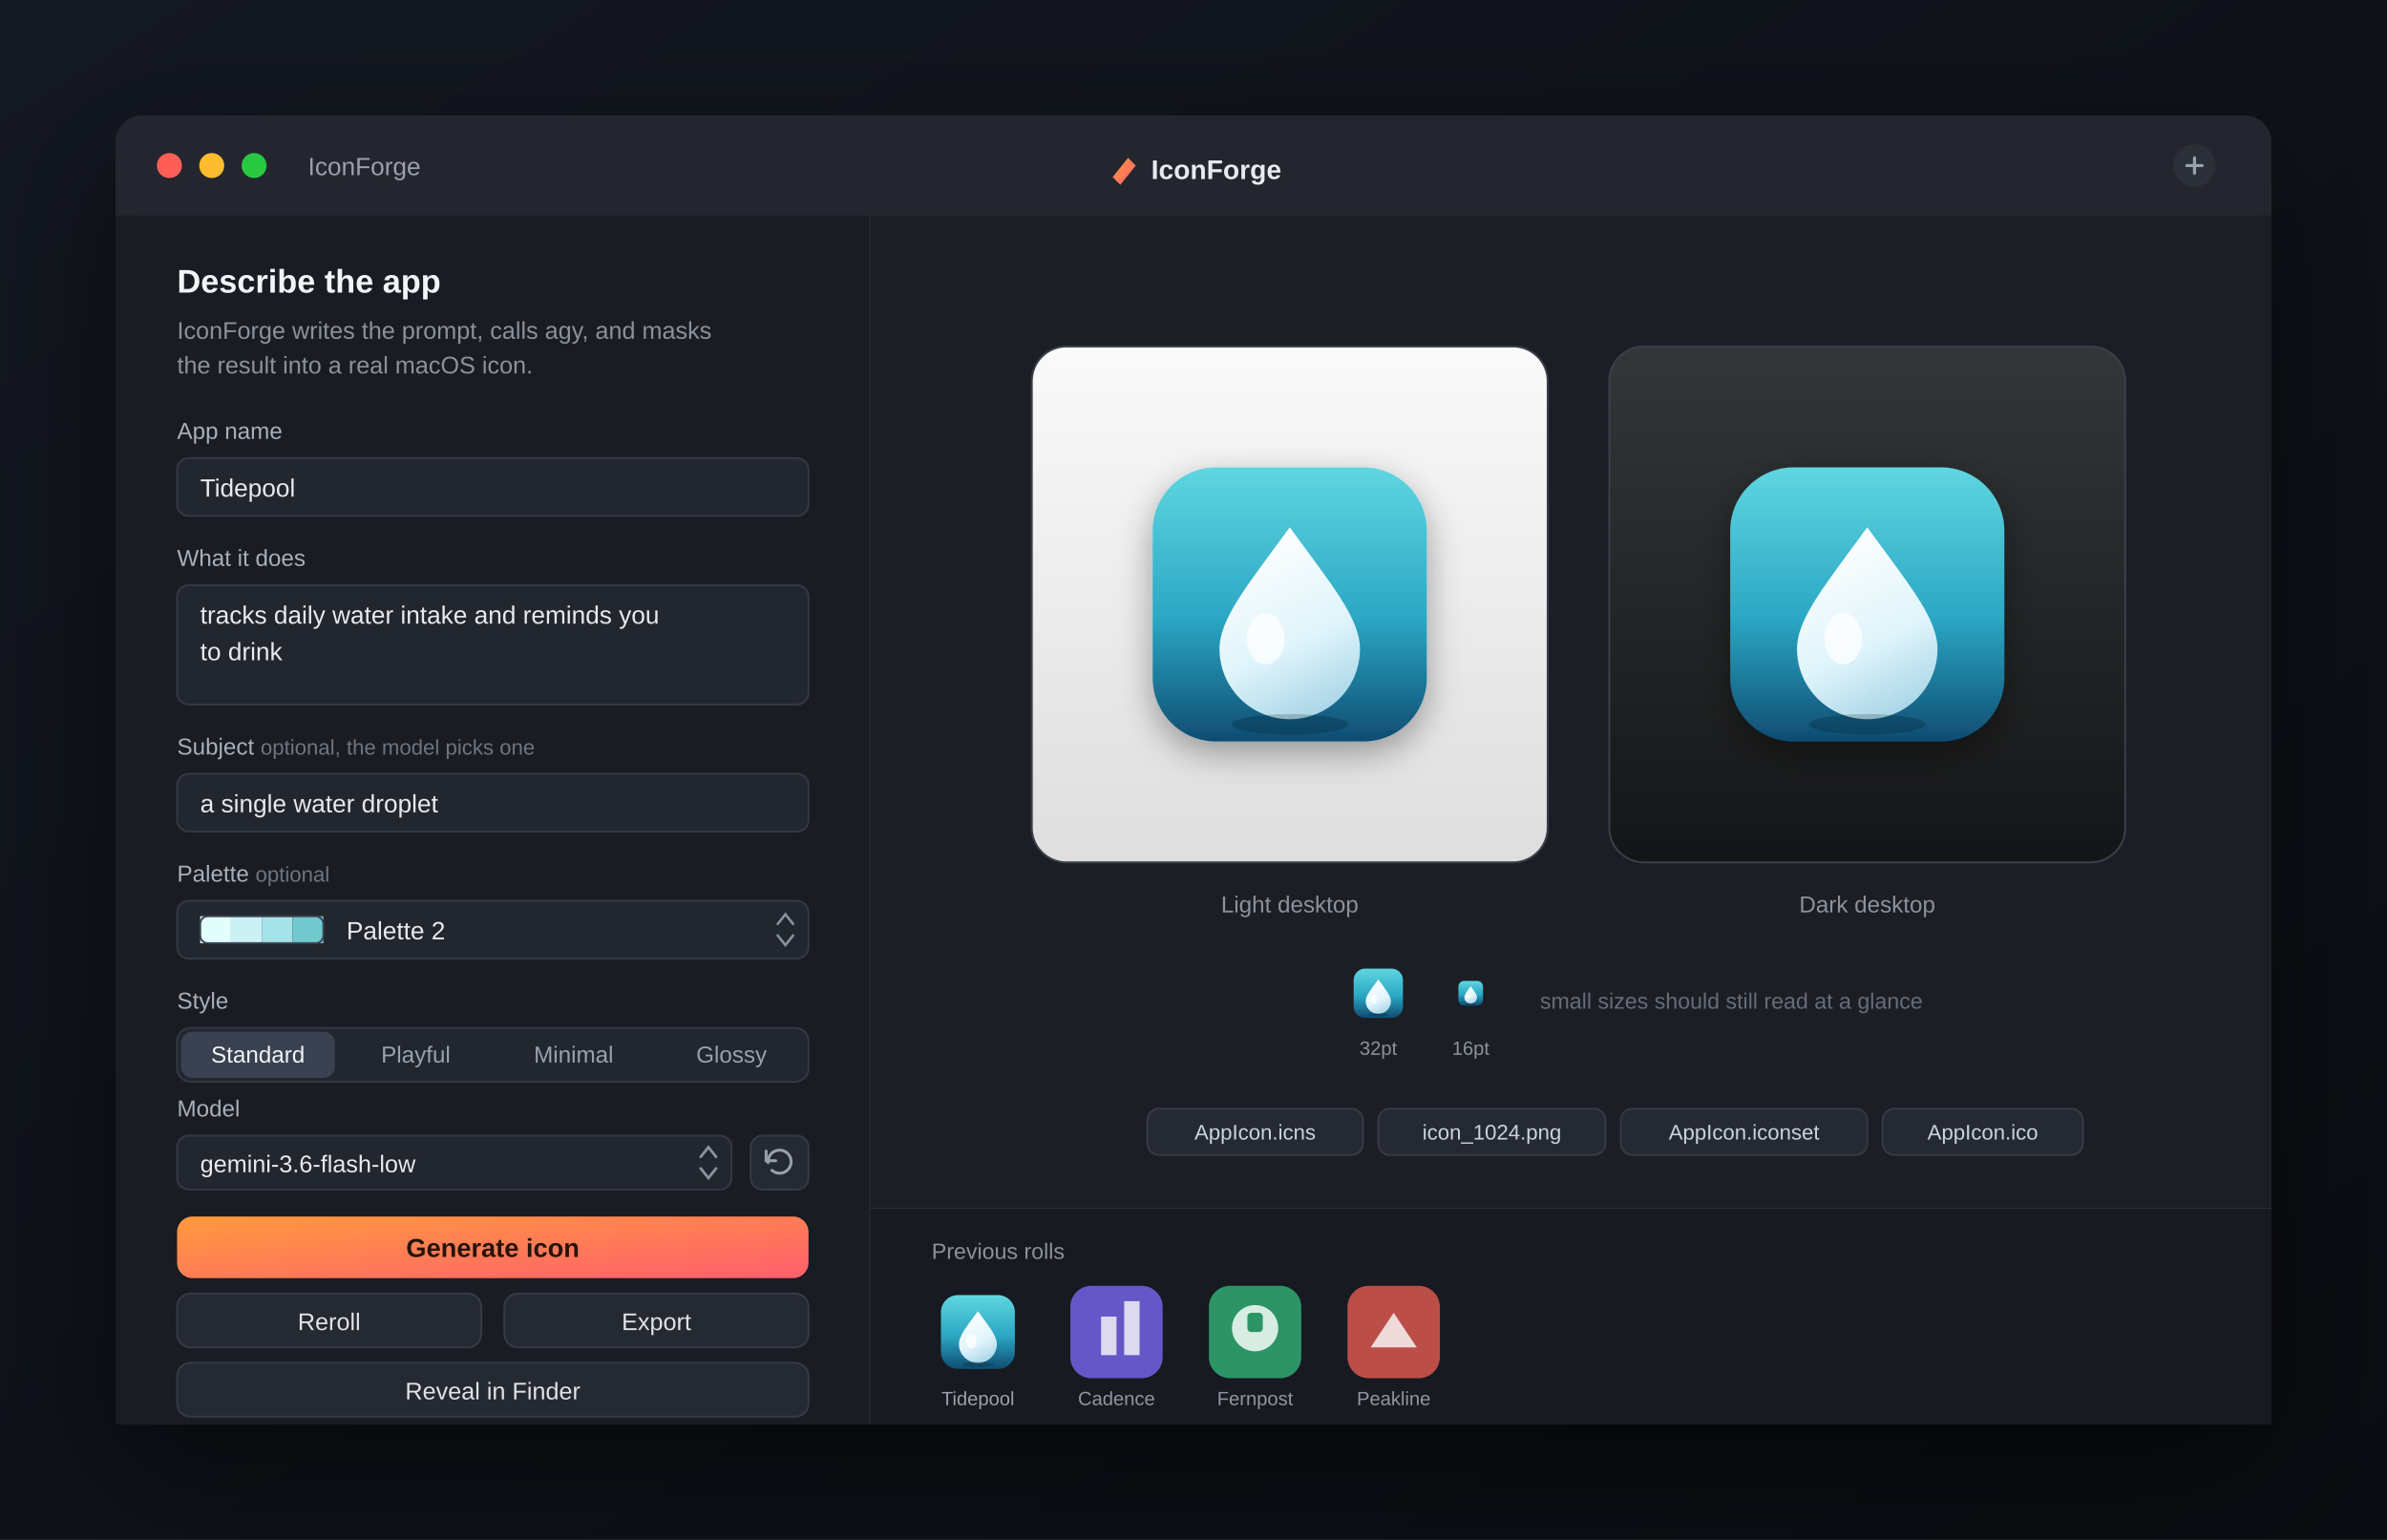
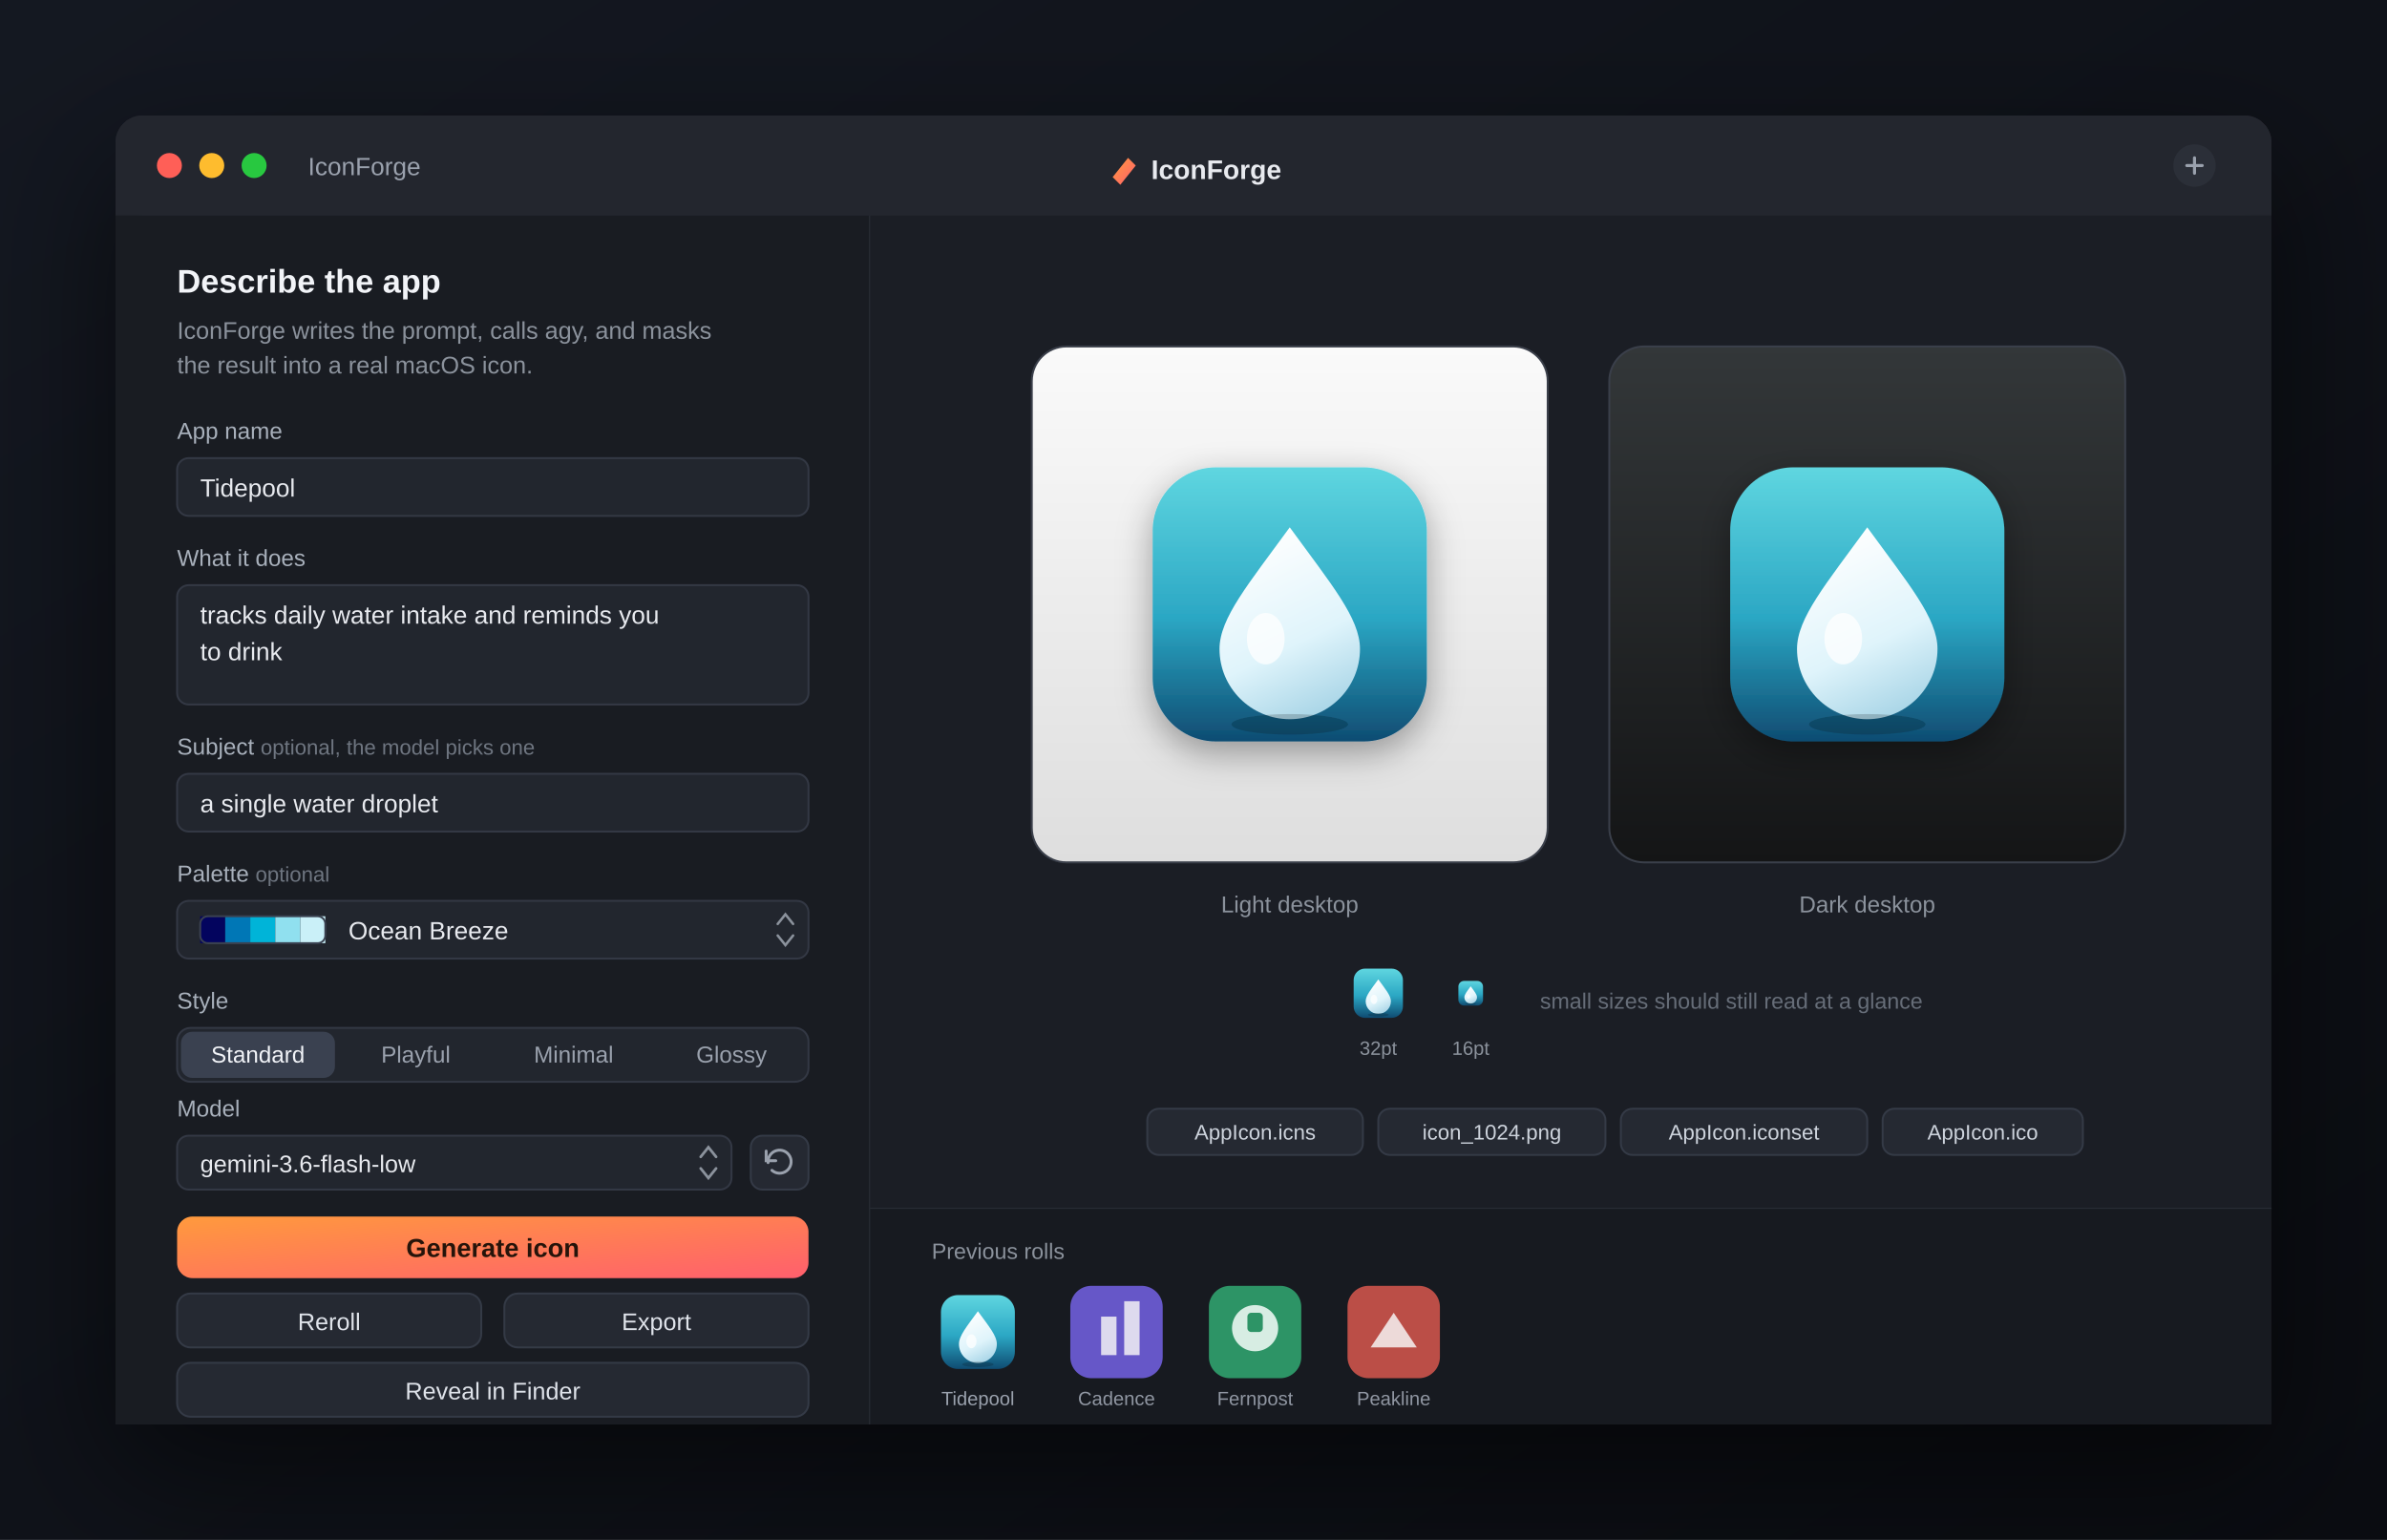
<svg xmlns="http://www.w3.org/2000/svg" viewBox="0 0 1240 800" width="1240" height="800" font-family="-apple-system, BlinkMacSystemFont, 'SF Pro Text', 'Helvetica Neue', Arial, sans-serif">
  <defs>
    <linearGradient id="pageBg" x1="0" y1="0" x2="1" y2="1">
      <stop offset="0%" stop-color="#141821" />
      <stop offset="100%" stop-color="#0a0c11" />
    </linearGradient>
    <linearGradient id="dropIcon" x1="0.5" y1="0" x2="0.5" y2="1">
      <stop offset="0%" stop-color="#5fd6e0" />
      <stop offset="55%" stop-color="#2ba7c4" />
      <stop offset="100%" stop-color="#0f4c72" />
    </linearGradient>
    <linearGradient id="dropBody" x1="0.35" y1="0" x2="0.7" y2="1">
      <stop offset="0%" stop-color="#ffffff" />
      <stop offset="60%" stop-color="#dff4fb" />
      <stop offset="100%" stop-color="#a7d4e6" />
    </linearGradient>
    <linearGradient id="lightCard" x1="0.5" y1="0" x2="0.5" y2="1">
      <stop offset="0%" stop-color="#fafafa" />
      <stop offset="100%" stop-color="#dedede" />
    </linearGradient>
    <linearGradient id="darkCard" x1="0.5" y1="0" x2="0.5" y2="1">
      <stop offset="0%" stop-color="#333739" />
      <stop offset="100%" stop-color="#141516" />
    </linearGradient>
    <linearGradient id="accent" x1="0" y1="0" x2="1" y2="1">
      <stop offset="0%" stop-color="#ff9a3d" />
      <stop offset="100%" stop-color="#ff5f6d" />
    </linearGradient>
    <filter id="iconShadow" x="-30%" y="-30%" width="160%" height="160%">
      <feDropShadow dx="0" dy="6" stdDeviation="9" flood-color="#000" flood-opacity="0.35" />
    </filter>
    <filter id="windowShadow" x="-10%" y="-10%" width="120%" height="130%">
      <feDropShadow dx="0" dy="26" stdDeviation="34" flood-color="#000" flood-opacity="0.55" />
    </filter>
    <symbol id="waterIcon" viewBox="0 0 200 200">
      <rect x="20" y="20" width="160" height="160" rx="37" fill="url(#dropIcon)" />
      <path d="M100 55 C124 88 141 108 141 126 a41 41 0 0 1 -82 0 C59 108 76 88 100 55 Z" fill="url(#dropBody)" />
      <ellipse cx="86" cy="120" rx="11" ry="15" fill="#ffffff" opacity="0.75" />
      <ellipse cx="100" cy="170" rx="34" ry="6" fill="#000" opacity="0.18" />
    </symbol>
  </defs>
  <rect width="1240" height="800" fill="url(#pageBg)" />
  <g filter="url(#windowShadow)">
    <rect x="60" y="60" width="1120" height="680" rx="14" fill="#1c1f26" />
  </g>
  <rect x="60" y="60" width="1120" height="52" rx="14" fill="#23262e" />
  <rect x="60" y="98" width="1120" height="14" fill="#23262e" />
  <circle cx="88" cy="86" r="6.5" fill="#ff5f57" />
  <circle cx="110" cy="86" r="6.5" fill="#febc2e" />
  <circle cx="132" cy="86" r="6.5" fill="#28c840" />
  <text x="160" y="91" fill="#9aa1ad" font-size="13">IconForge</text>
  <g transform="translate(576 78)">
    <path d="M2 14 L10 4 L14 8 L6 18 Z" fill="url(#accent)" />
    <text x="22" y="15" fill="#e8eaef" font-size="14" font-weight="600">IconForge</text>
  </g>
  <circle cx="1140" cy="86" r="11" fill="#2b2f38" />
  <path d="M1136 86 h8 M1140 82 v8" stroke="#9aa1ad" stroke-width="1.6" stroke-linecap="round" />
  <rect x="60" y="112" width="392" height="628" fill="#191c22" />
  <line x1="452" y1="112" x2="452" y2="740" stroke="#2b2f38" stroke-width="1" />
  <text x="92" y="152" fill="#f2f4f8" font-size="17" font-weight="600">Describe the app</text>
  <text x="92" y="176" fill="#8b929c" font-size="12.5">IconForge writes the prompt, calls agy, and masks</text>
  <text x="92" y="194" fill="#8b929c" font-size="12.5">the result into a real macOS icon.</text>
  <text x="92" y="228" fill="#a8b0bb" font-size="12">App name</text>
  <rect x="92" y="238" width="328" height="30" rx="6" fill="#22262e" stroke="#333844" />
  <text x="104" y="258" fill="#e8eaef" font-size="13">Tidepool</text>
  <text x="92" y="294" fill="#a8b0bb" font-size="12">What it does</text>
  <rect x="92" y="304" width="328" height="62" rx="6" fill="#22262e" stroke="#333844" />
  <text x="104" y="324" fill="#e8eaef" font-size="13">tracks daily water intake and reminds you</text>
  <text x="104" y="343" fill="#e8eaef" font-size="13">to drink</text>
  <text x="92" y="392" fill="#a8b0bb" font-size="12">Subject <tspan fill="#6e7580" font-size="11">optional, the model picks one</tspan>
  </text>
  <rect x="92" y="402" width="328" height="30" rx="6" fill="#22262e" stroke="#333844" />
  <text x="104" y="422" fill="#e8eaef" font-size="13">a single water droplet</text>
  <text x="92" y="458" fill="#a8b0bb" font-size="12">Palette <tspan fill="#6e7580" font-size="11">optional</tspan>
  </text>
  <rect x="92" y="468" width="328" height="30" rx="6" fill="#22262e" stroke="#333844" />
  <g>
-     <rect x="104" y="476" width="64" height="14" rx="4" fill="#22262e" />
-     <rect x="104" y="476" width="16" height="14" fill="#E3FDFD" />
-     <rect x="120" y="476" width="16" height="14" fill="#CBF1F5" />
-     <rect x="136" y="476" width="16" height="14" fill="#A6E3E9" />
-     <rect x="152" y="476" width="16" height="14" fill="#71C9CE" />
-     <rect x="104" y="476" width="64" height="14" rx="4" fill="none" stroke="#3a4150" />
+     <rect x="104" y="476" width="65" height="14" rx="4" fill="#22262e" />
+     <rect x="104" y="476" width="13" height="14" fill="#03045E" />
+     <rect x="117" y="476" width="13" height="14" fill="#0077B6" />
+     <rect x="130" y="476" width="13" height="14" fill="#00B4D8" />
+     <rect x="143" y="476" width="13" height="14" fill="#90E0EF" />
+     <rect x="156" y="476" width="13" height="14" fill="#CAF0F8" />
+     <rect x="104" y="476" width="65" height="14" rx="4" fill="none" stroke="#3a4150" />
  </g>
-   <text x="180" y="488" fill="#e8eaef" font-size="13">Palette 2</text>
+   <text x="181" y="488" fill="#e8eaef" font-size="13">Ocean Breeze</text>
  <path d="M404 480 l4 -5 l4 5 M404 486 l4 5 l4 -5" stroke="#8b929c" stroke-width="1.3" fill="none" stroke-linecap="round" />
  <text x="92" y="524" fill="#a8b0bb" font-size="12">Style</text>
  <rect x="92" y="534" width="328" height="28" rx="7" fill="#22262e" stroke="#333844" />
  <rect x="94" y="536" width="80" height="24" rx="6" fill="#3a4150" />
  <text x="134" y="552" fill="#f2f4f8" font-size="12" text-anchor="middle">Standard</text>
  <text x="216" y="552" fill="#9aa1ad" font-size="12" text-anchor="middle">Playful</text>
  <text x="298" y="552" fill="#9aa1ad" font-size="12" text-anchor="middle">Minimal</text>
  <text x="380" y="552" fill="#9aa1ad" font-size="12" text-anchor="middle">Glossy</text>
  <text x="92" y="580" fill="#a8b0bb" font-size="12">Model</text>
  <rect x="92" y="590" width="288" height="28" rx="6" fill="#22262e" stroke="#333844" />
  <text x="104" y="609" fill="#e8eaef" font-size="12.5">gemini-3.6-flash-low</text>
  <path d="M364 601 l4 -5 l4 5 M364 607 l4 5 l4 -5" stroke="#8b929c" stroke-width="1.4" fill="none" stroke-linecap="round" />
  <rect x="390" y="590" width="30" height="28" rx="6" fill="#252932" stroke="#343a46" />
  <path d="M399 604 a6 6 0 1 1 2 4" stroke="#9aa1ad" stroke-width="1.5" fill="none" stroke-linecap="round" />
  <path d="M398 598 v5 h5" stroke="#9aa1ad" stroke-width="1.5" fill="none" stroke-linecap="round" />
  <rect x="92" y="632" width="328" height="32" rx="8" fill="url(#accent)" />
  <text x="256" y="653" fill="#26140a" font-size="13.5" font-weight="600" text-anchor="middle">Generate icon</text>
  <rect x="92" y="672" width="158" height="28" rx="7" fill="#252932" stroke="#343a46" />
  <text x="171" y="691" fill="#dfe3ea" font-size="12.5" text-anchor="middle">Reroll</text>
  <rect x="262" y="672" width="158" height="28" rx="7" fill="#252932" stroke="#343a46" />
  <text x="341" y="691" fill="#dfe3ea" font-size="12.5" text-anchor="middle">Export</text>
  <rect x="92" y="708" width="328" height="28" rx="7" fill="#252932" stroke="#343a46" />
  <text x="256" y="727" fill="#dfe3ea" font-size="12.5" text-anchor="middle">Reveal in Finder</text>
  <rect x="452" y="112" width="728" height="516" fill="#1b1e25" />
  <rect x="536" y="180" width="268" height="268" rx="18" fill="url(#lightCard)" stroke="#3a3f4a" />
  <g filter="url(#iconShadow)">
    <use href="#waterIcon" x="581" y="225" width="178" height="178" />
  </g>
  <text x="670" y="474" fill="#8b929c" font-size="12" text-anchor="middle">Light desktop</text>
  <rect x="836" y="180" width="268" height="268" rx="18" fill="url(#darkCard)" stroke="#3a3f4a" />
  <g filter="url(#iconShadow)">
    <use href="#waterIcon" x="881" y="225" width="178" height="178" />
  </g>
  <text x="970" y="474" fill="#8b929c" font-size="12" text-anchor="middle">Dark desktop</text>
  <use href="#waterIcon" x="700" y="500" width="32" height="32" />
  <text x="716" y="548" fill="#8b929c" font-size="10" text-anchor="middle">32pt</text>
  <use href="#waterIcon" x="756" y="508" width="16" height="16" />
  <text x="764" y="548" fill="#8b929c" font-size="10" text-anchor="middle">16pt</text>
  <text x="800" y="524" fill="#666d78" font-size="11.5">small sizes should still read at a glance</text>
  <g font-size="11" fill="#cdd3dc">
    <rect x="596" y="576" width="112" height="24" rx="6" fill="#252932" stroke="#343a46" />
    <text x="652" y="592" text-anchor="middle">AppIcon.icns</text>
    <rect x="716" y="576" width="118" height="24" rx="6" fill="#252932" stroke="#343a46" />
    <text x="775" y="592" text-anchor="middle">icon_1024.png</text>
    <rect x="842" y="576" width="128" height="24" rx="6" fill="#252932" stroke="#343a46" />
    <text x="906" y="592" text-anchor="middle">AppIcon.iconset</text>
    <rect x="978" y="576" width="104" height="24" rx="6" fill="#252932" stroke="#343a46" />
    <text x="1030" y="592" text-anchor="middle">AppIcon.ico</text>
  </g>
  <line x1="452" y1="628" x2="1180" y2="628" stroke="#2b2f38" />
  <rect x="452" y="628" width="728" height="112" fill="#171a20" />
  <text x="484" y="654" fill="#8b929c" font-size="11.5">Previous rolls</text>
  <use href="#waterIcon" x="484" y="668" width="48" height="48" />
  <text x="508" y="730" fill="#9aa1ad" font-size="10" text-anchor="middle">Tidepool</text>
  <g opacity="0.92">
    <rect x="556" y="668" width="48" height="48" rx="11" fill="#6d5cd6" />
    <path d="M572 704 v-20 h8 v20 z M584 704 v-28 h8 v28 z" fill="#efeaff" />
    <text x="580" y="730" fill="#9aa1ad" font-size="10" text-anchor="middle">Cadence</text>
  </g>
  <g opacity="0.92">
    <rect x="628" y="668" width="48" height="48" rx="11" fill="#2f9e6b" />
    <circle cx="652" cy="690" r="12" fill="#e7fff3" />
    <rect x="648" y="682" width="8" height="10" rx="2" fill="#2f9e6b" />
    <text x="652" y="730" fill="#9aa1ad" font-size="10" text-anchor="middle">Fernpost</text>
  </g>
  <g opacity="0.92">
    <rect x="700" y="668" width="48" height="48" rx="11" fill="#c9534a" />
    <path d="M712 700 l12 -18 l12 18 z" fill="#ffeae8" />
    <text x="724" y="730" fill="#9aa1ad" font-size="10" text-anchor="middle">Peakline</text>
  </g>
</svg>
